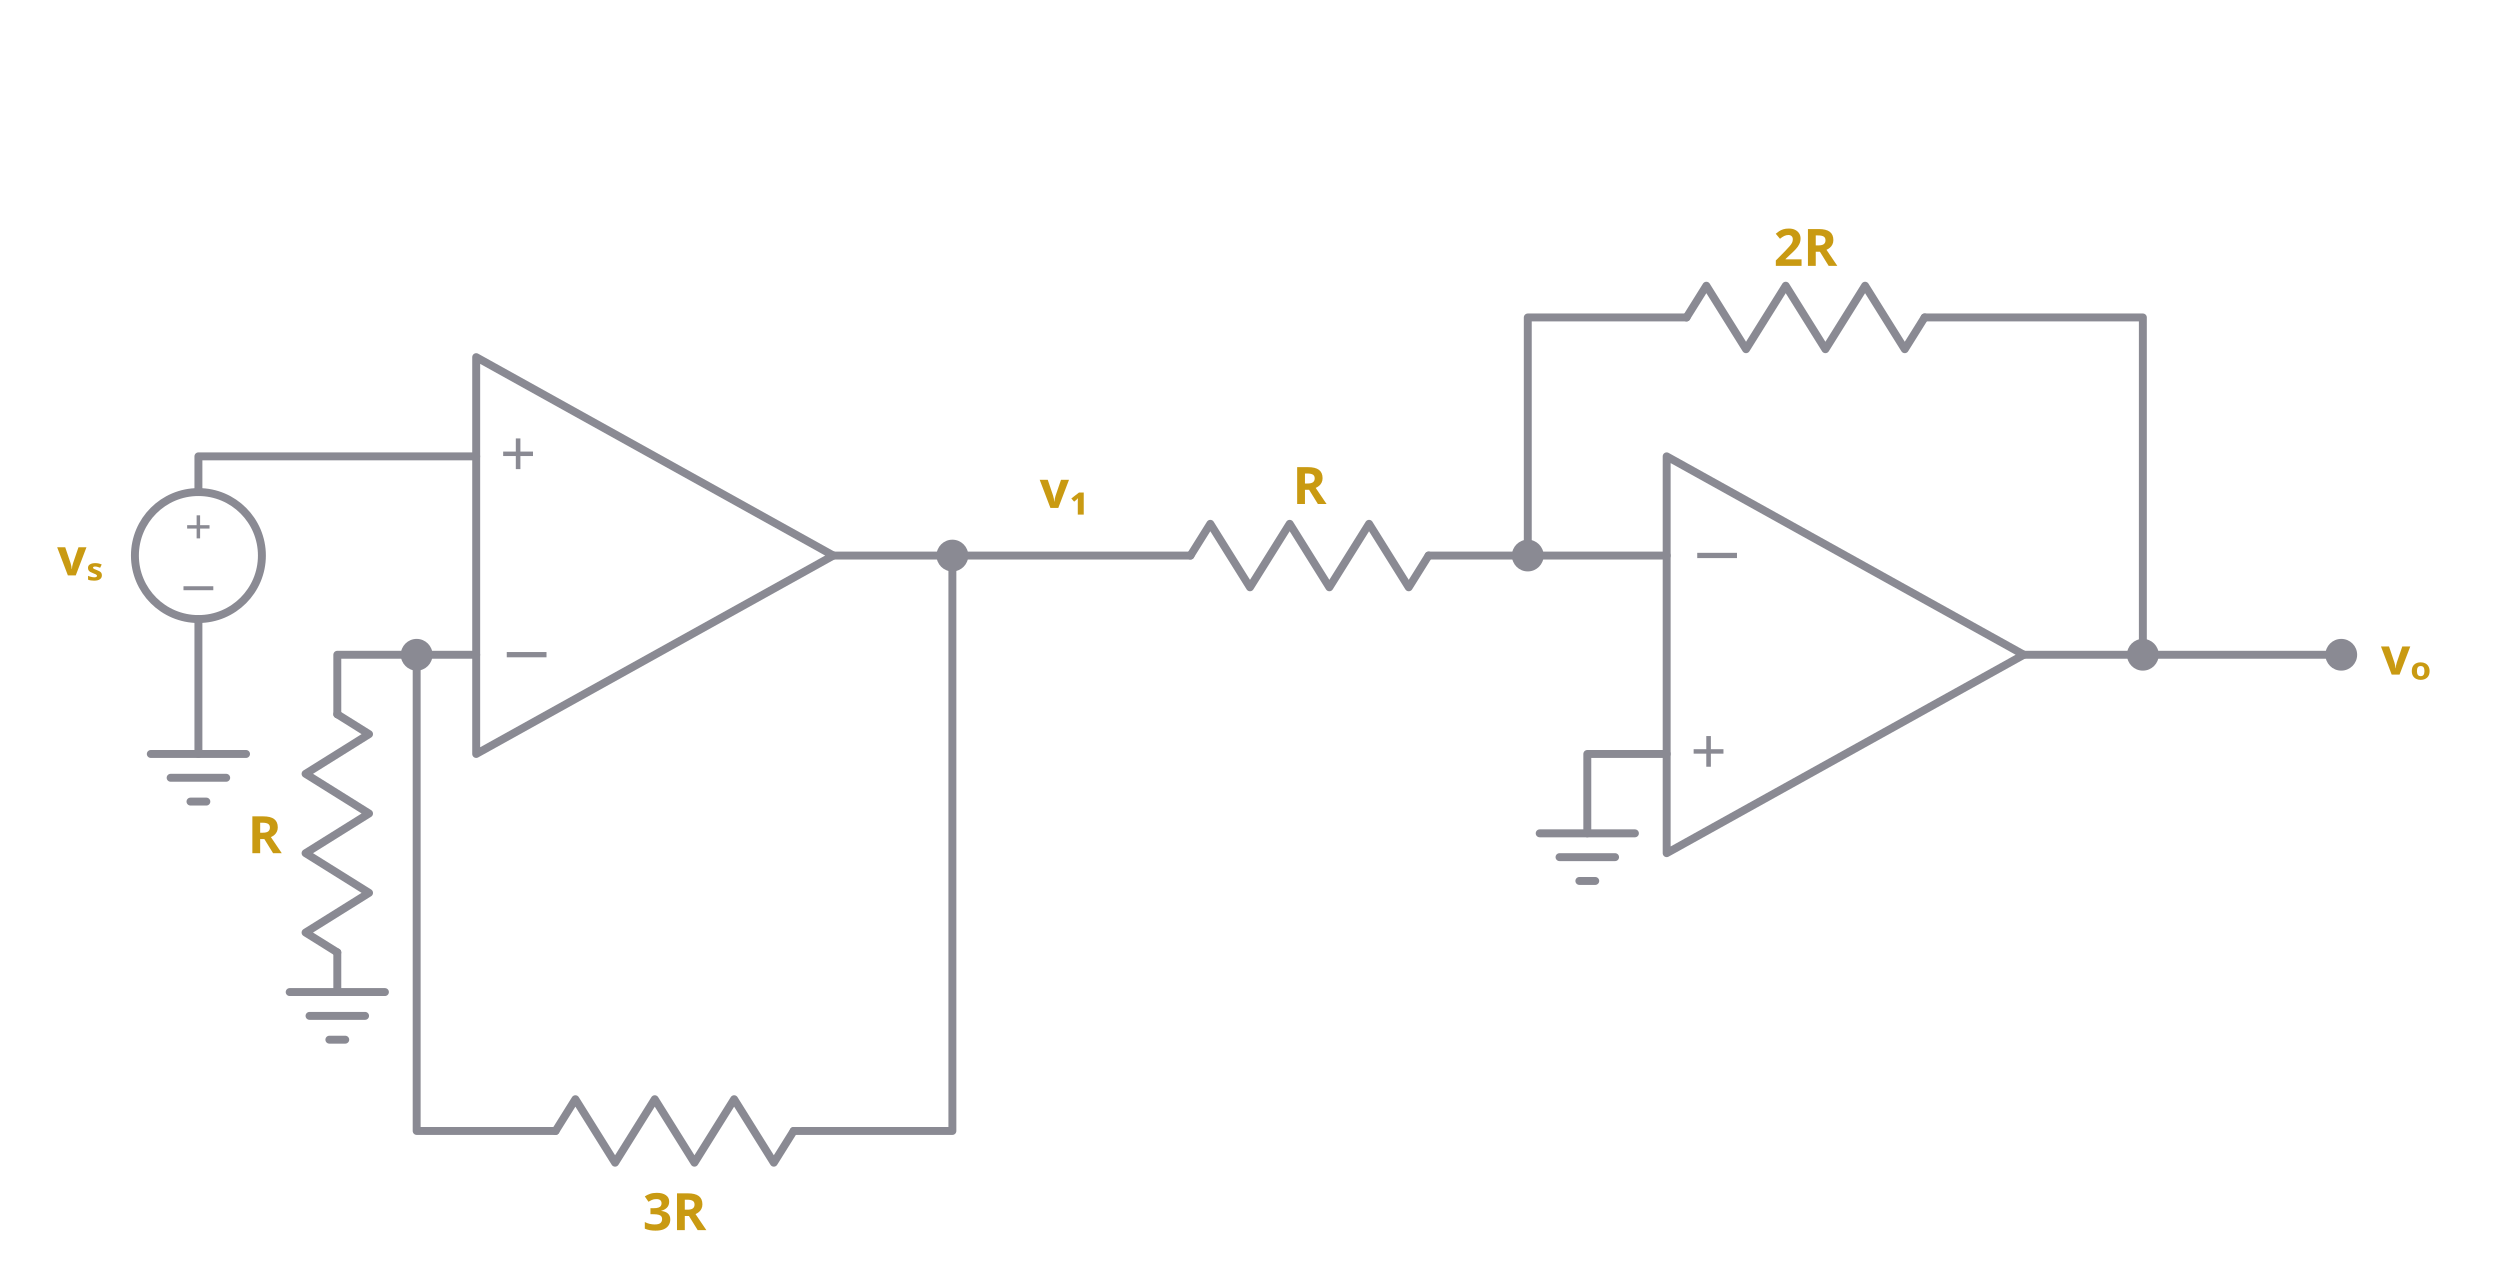
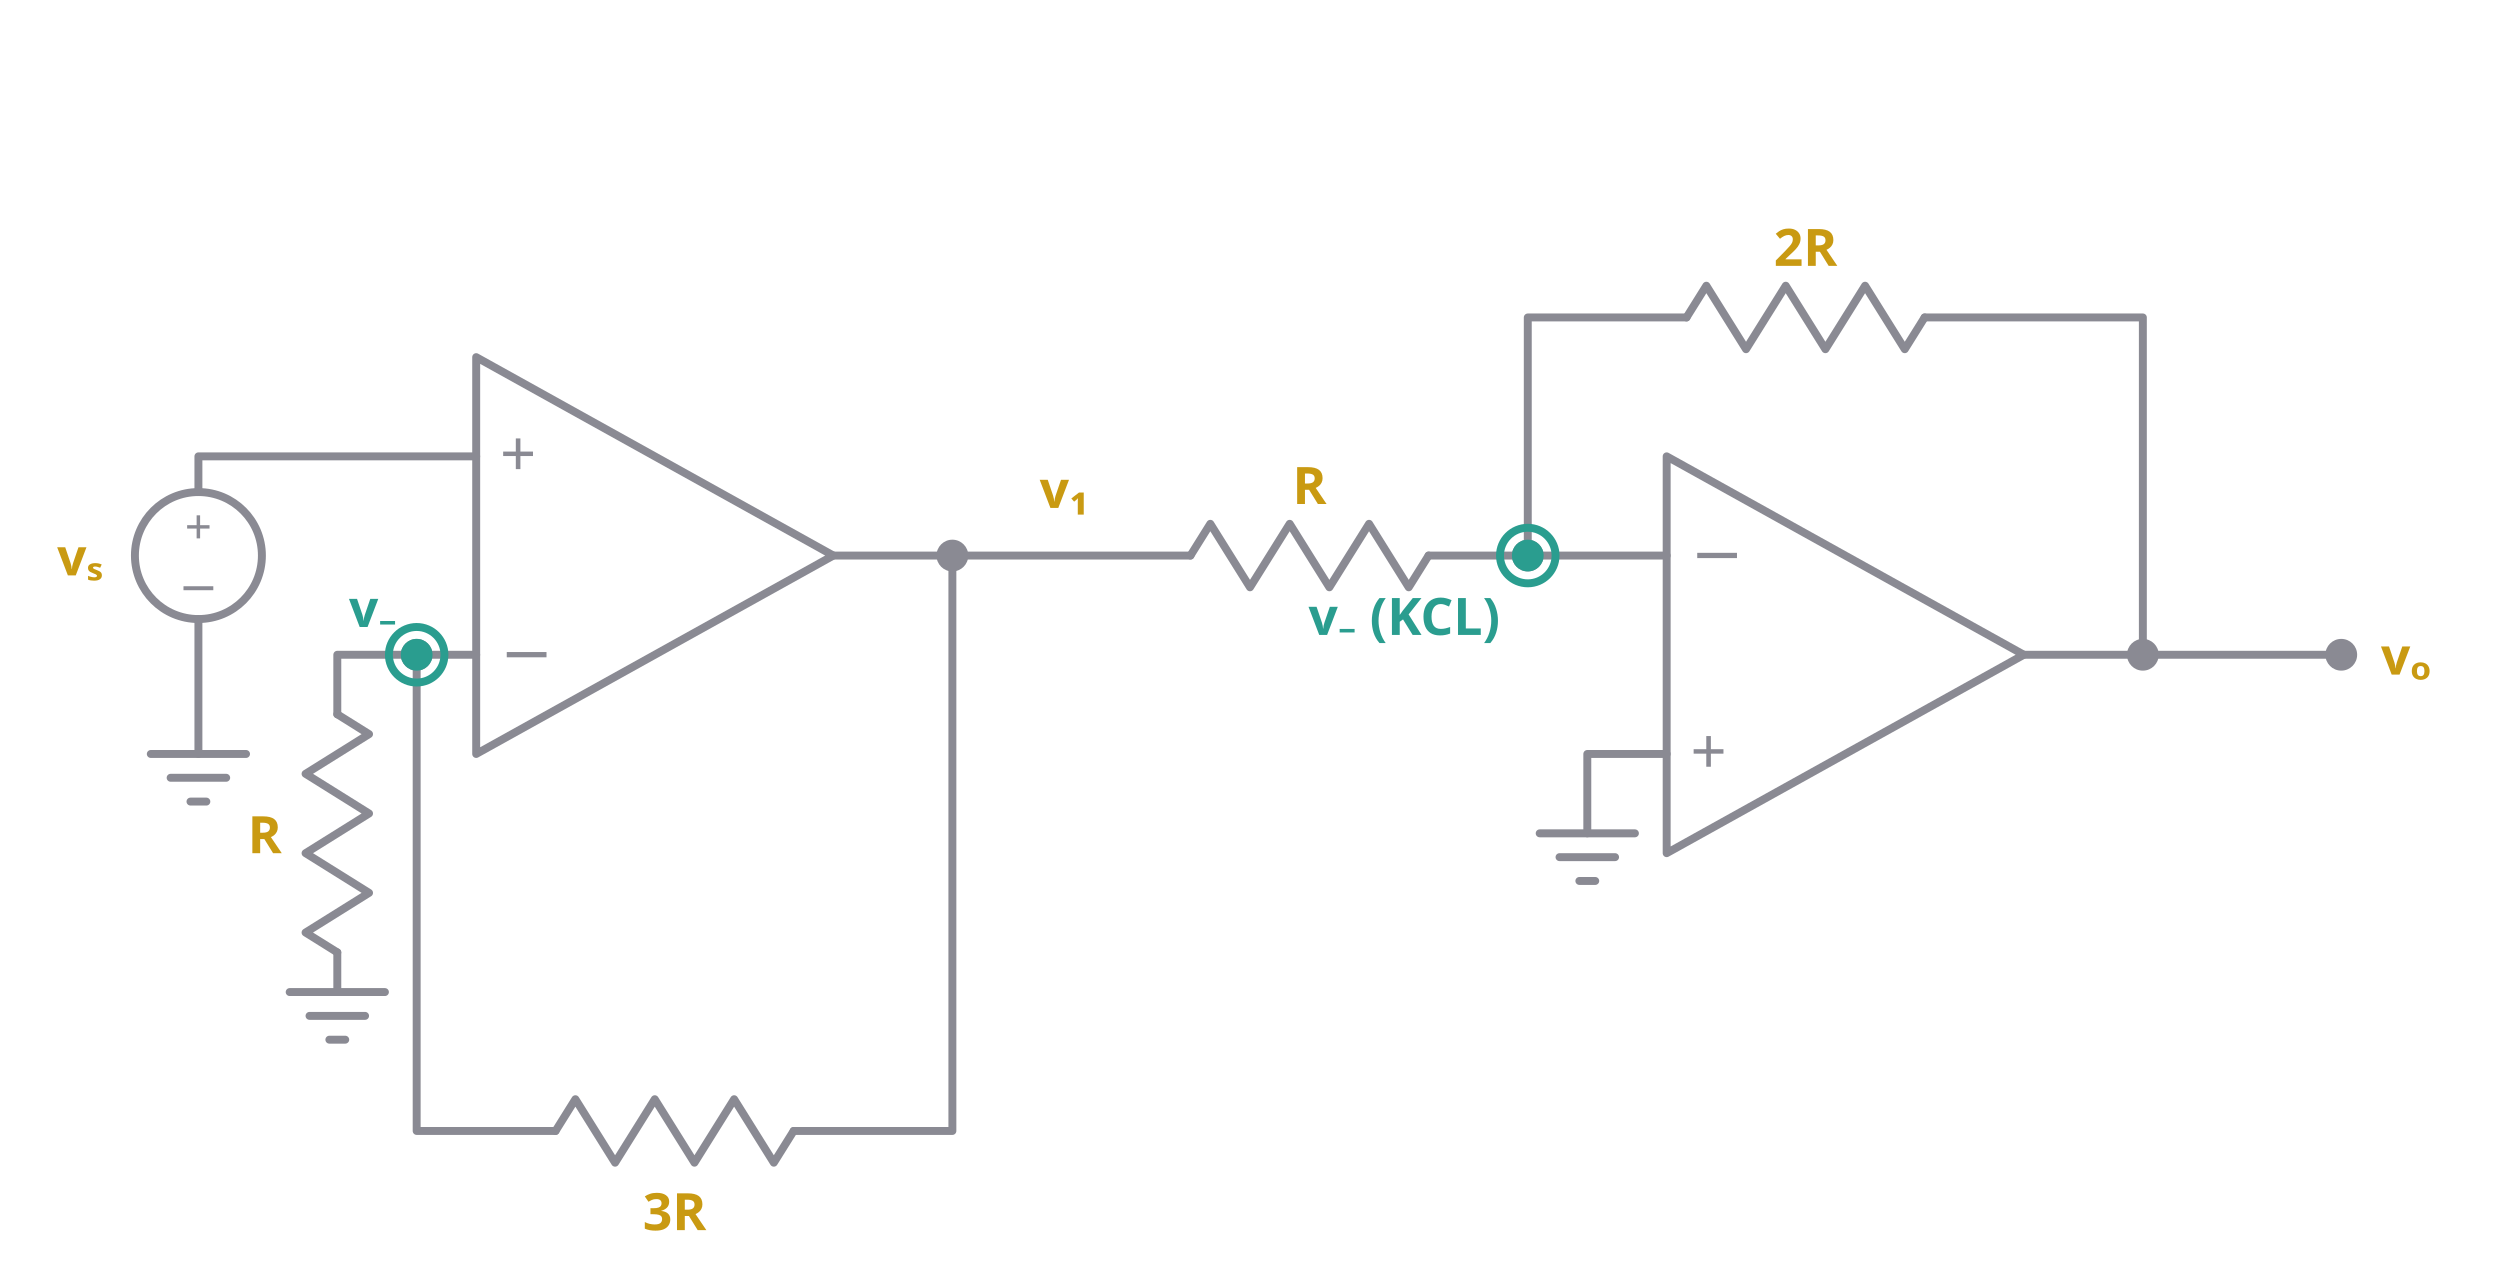
<svg xmlns="http://www.w3.org/2000/svg" viewBox="0 0 630 320" width="630" height="320" font-family="DM Sans, system-ui, sans-serif" font-size="13">
  <g fill="none" stroke="#8a8a93" stroke-width="2" stroke-linejoin="round" stroke-linecap="round">
    <polygon points="120,90 120,190 210,140" />
    <circle cx="50" cy="140" r="16" />
    <polyline points="50,124 50,115 120,115" />
    <polyline points="50,156 50,190" />
    <line x1="38" y1="190" x2="62" y2="190" />
    <line x1="43" y1="196" x2="57" y2="196" />
    <line x1="48" y1="202" x2="52" y2="202" />
    <polyline points="120,165 85,165 85,180" />
    <polyline points="85,180 93,185 77,195 93,205 77,215 93,225 77,235 85,240" />
    <polyline points="85,240 85,250" />
    <line x1="73" y1="250" x2="97" y2="250" />
    <line x1="78" y1="256" x2="92" y2="256" />
    <line x1="83" y1="262" x2="87" y2="262" />
    <polyline points="105,165 105,285 140,285" />
    <polyline points="140,285 145,277 155,293 165,277 175,293 185,277 195,293 200,285" />
    <polyline points="200,285 240,285 240,140" />
    <polyline points="210,140 300,140" />
    <polyline points="300,140 305,132 315,148 325,132 335,148 345,132 355,148 360,140" />
    <polyline points="360,140 420,140" />
    <polygon points="420,115 420,215 510,165" />
    <polyline points="385,140 385,80 425,80" />
    <polyline points="425,80 430,72 440,88 450,72 460,88 470,72 480,88 485,80" />
    <polyline points="485,80 540,80 540,165" />
    <polyline points="510,165 590,165" />
    <polyline points="420,190 400,190 400,210" />
    <line x1="388" y1="210" x2="412" y2="210" />
    <line x1="393" y1="216" x2="407" y2="216" />
    <line x1="398" y1="222" x2="402" y2="222" />
  </g>
  <g fill="#8a8a93">
    <text x="126" y="120" font-size="16">+</text>
    <text x="126" y="170" font-size="16">−</text>
    <text x="50" y="137" font-size="12" text-anchor="middle">+</text>
    <text x="50" y="152" font-size="12" text-anchor="middle">−</text>
    <circle cx="105" cy="165" r="4" />
    <circle cx="240" cy="140" r="4" />
    <text x="426" y="145" font-size="16">−</text>
    <text x="426" y="195" font-size="16">+</text>
    <circle cx="385" cy="140" r="4" />
    <circle cx="540" cy="165" r="4" />
    <circle cx="590" cy="165" r="4" />
  </g>
+   <g fill="#2a9d8f" font-weight="600">
+     <circle cx="105" cy="165" r="7" fill="none" stroke="#2a9d8f" stroke-width="2" />
+     <circle cx="105" cy="165" r="4" />
+     <text x="100" y="158" text-anchor="end">v₋</text>
+     <circle cx="385" cy="140" r="7" fill="none" stroke="#2a9d8f" stroke-width="2" />
+     <circle cx="385" cy="140" r="4" />
+     <text x="378" y="160" text-anchor="end">v₋ (KCL)</text>
+   </g>
  <g fill="#c99a12" font-weight="600">
    <text x="26" y="145" text-anchor="end">vₛ</text>
    <text x="71" y="215" text-anchor="end">R</text>
    <text x="170" y="310" text-anchor="middle">3R</text>
    <text x="262" y="128">v₁</text>
    <text x="330" y="127" text-anchor="middle">R</text>
    <text x="455" y="67" text-anchor="middle">2R</text>
    <text x="600" y="170">vₒ</text>
  </g>
</svg>
